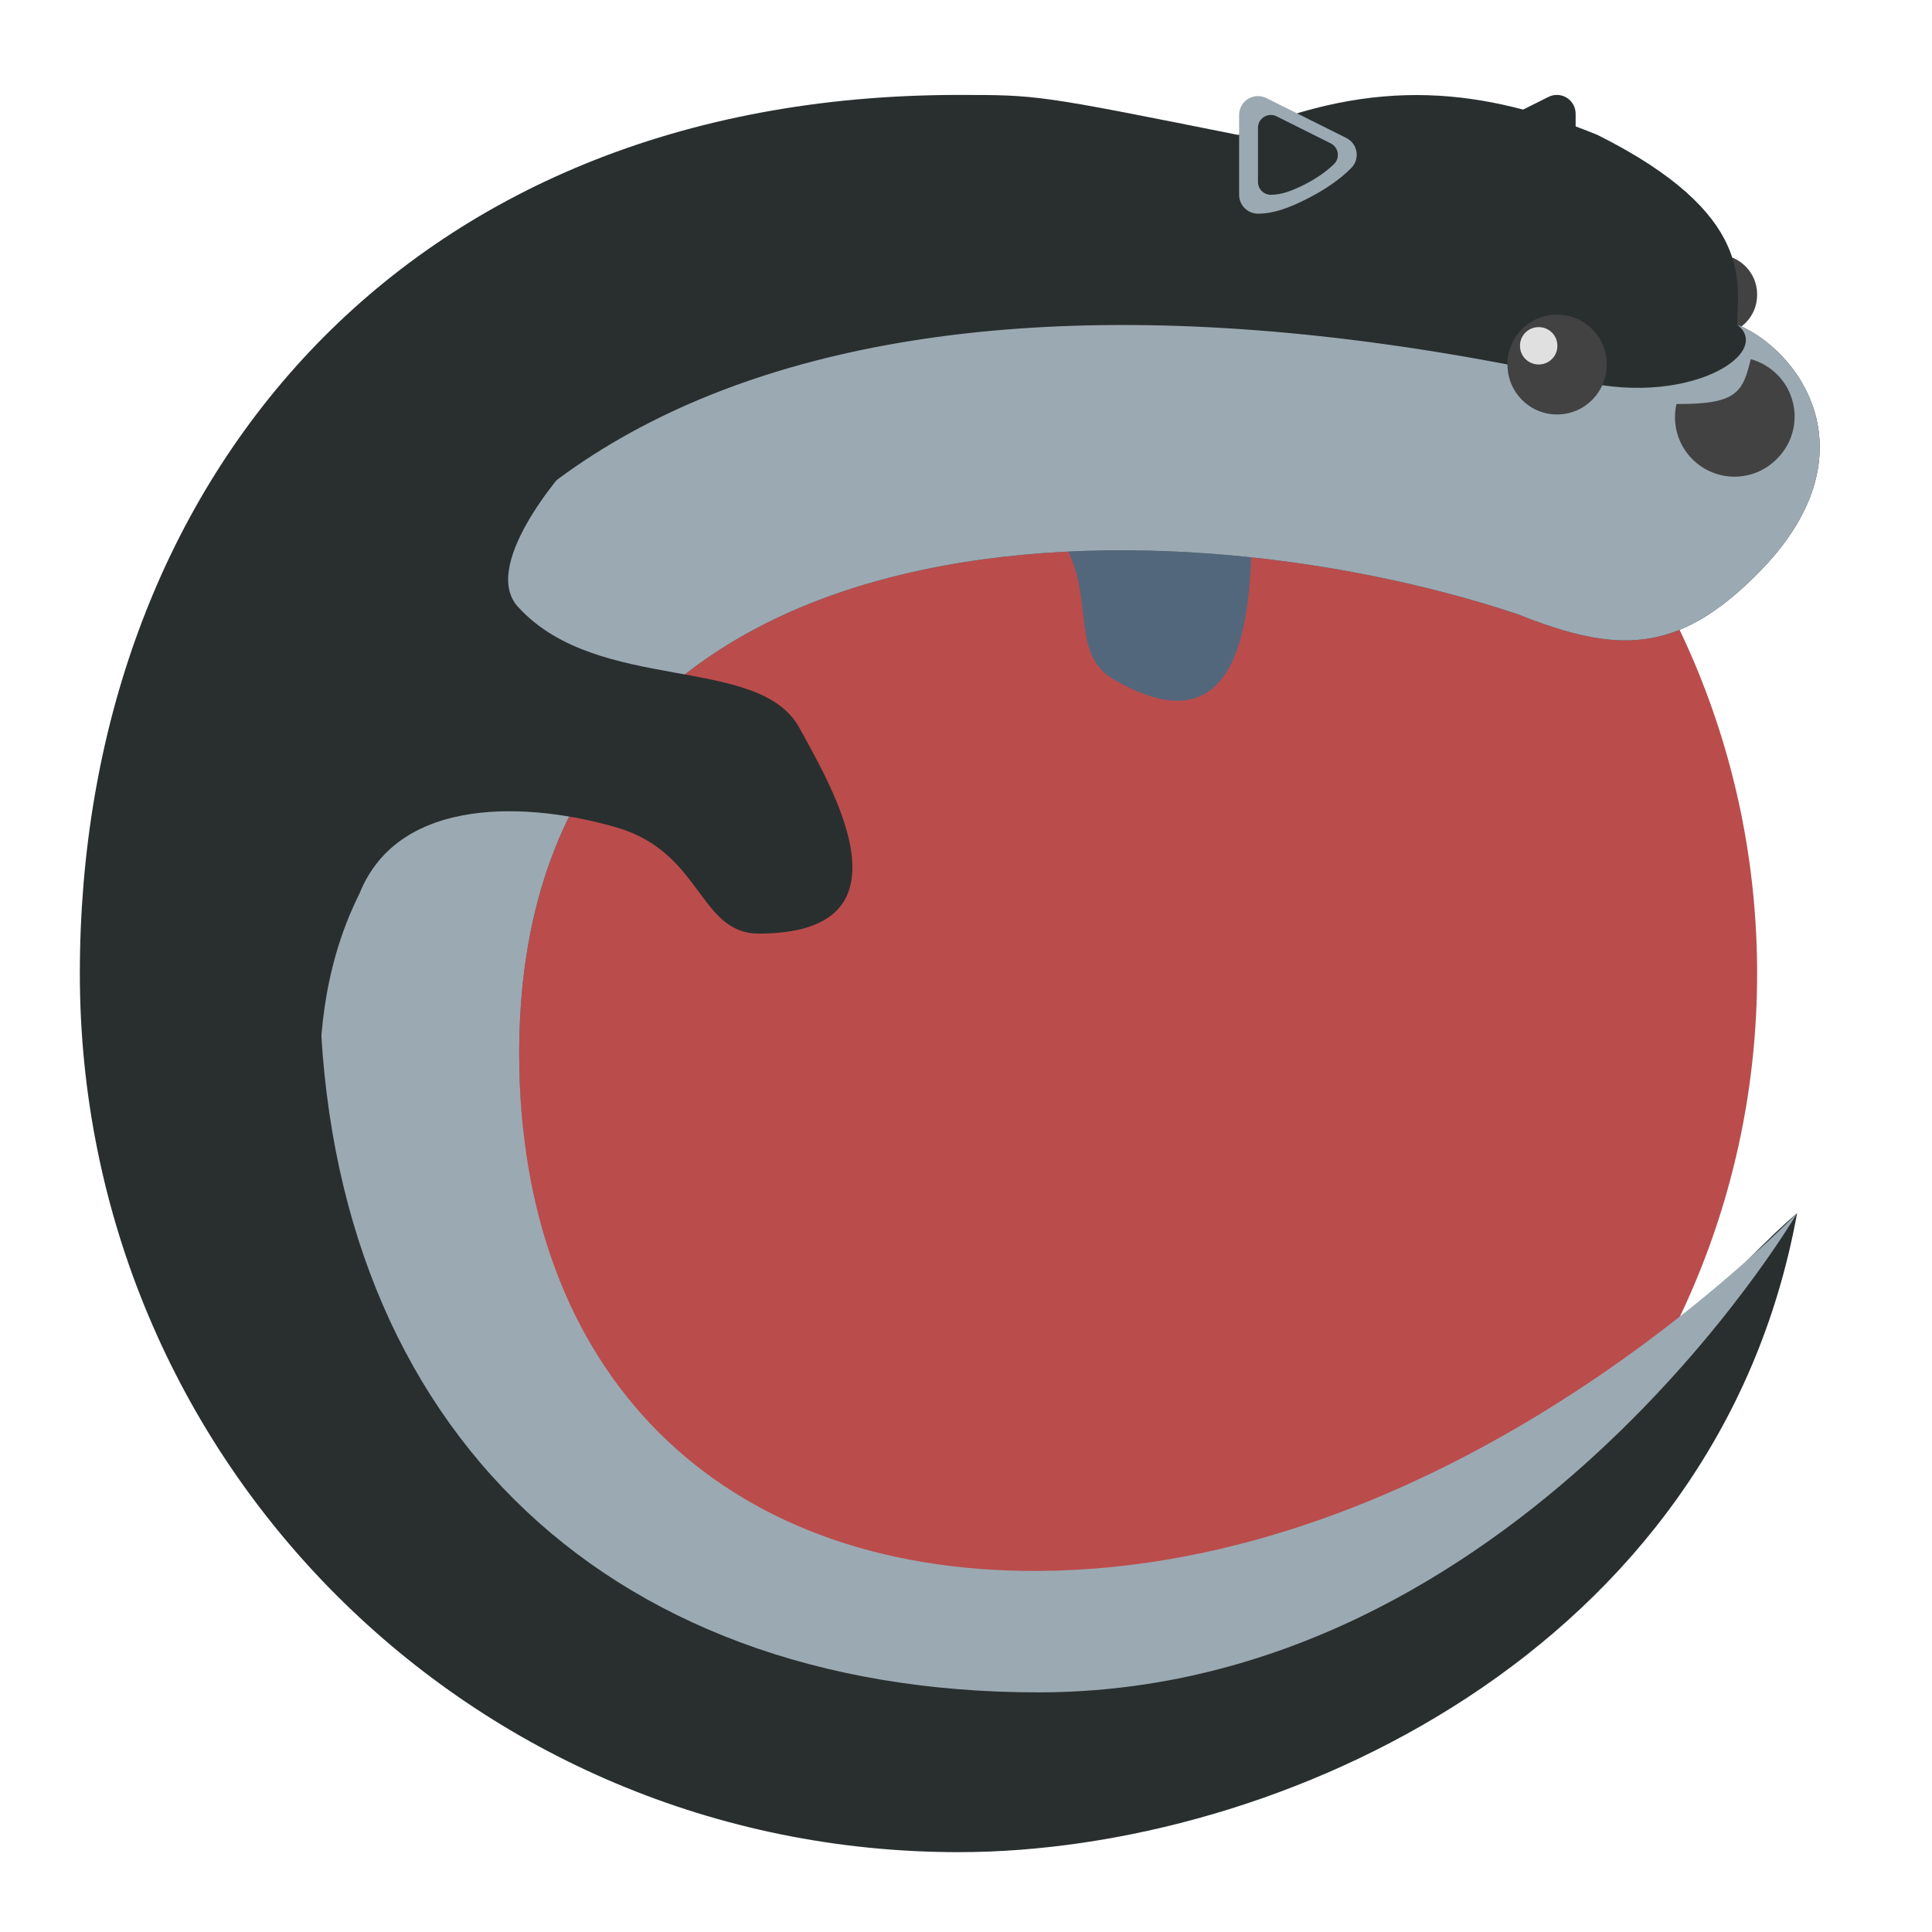
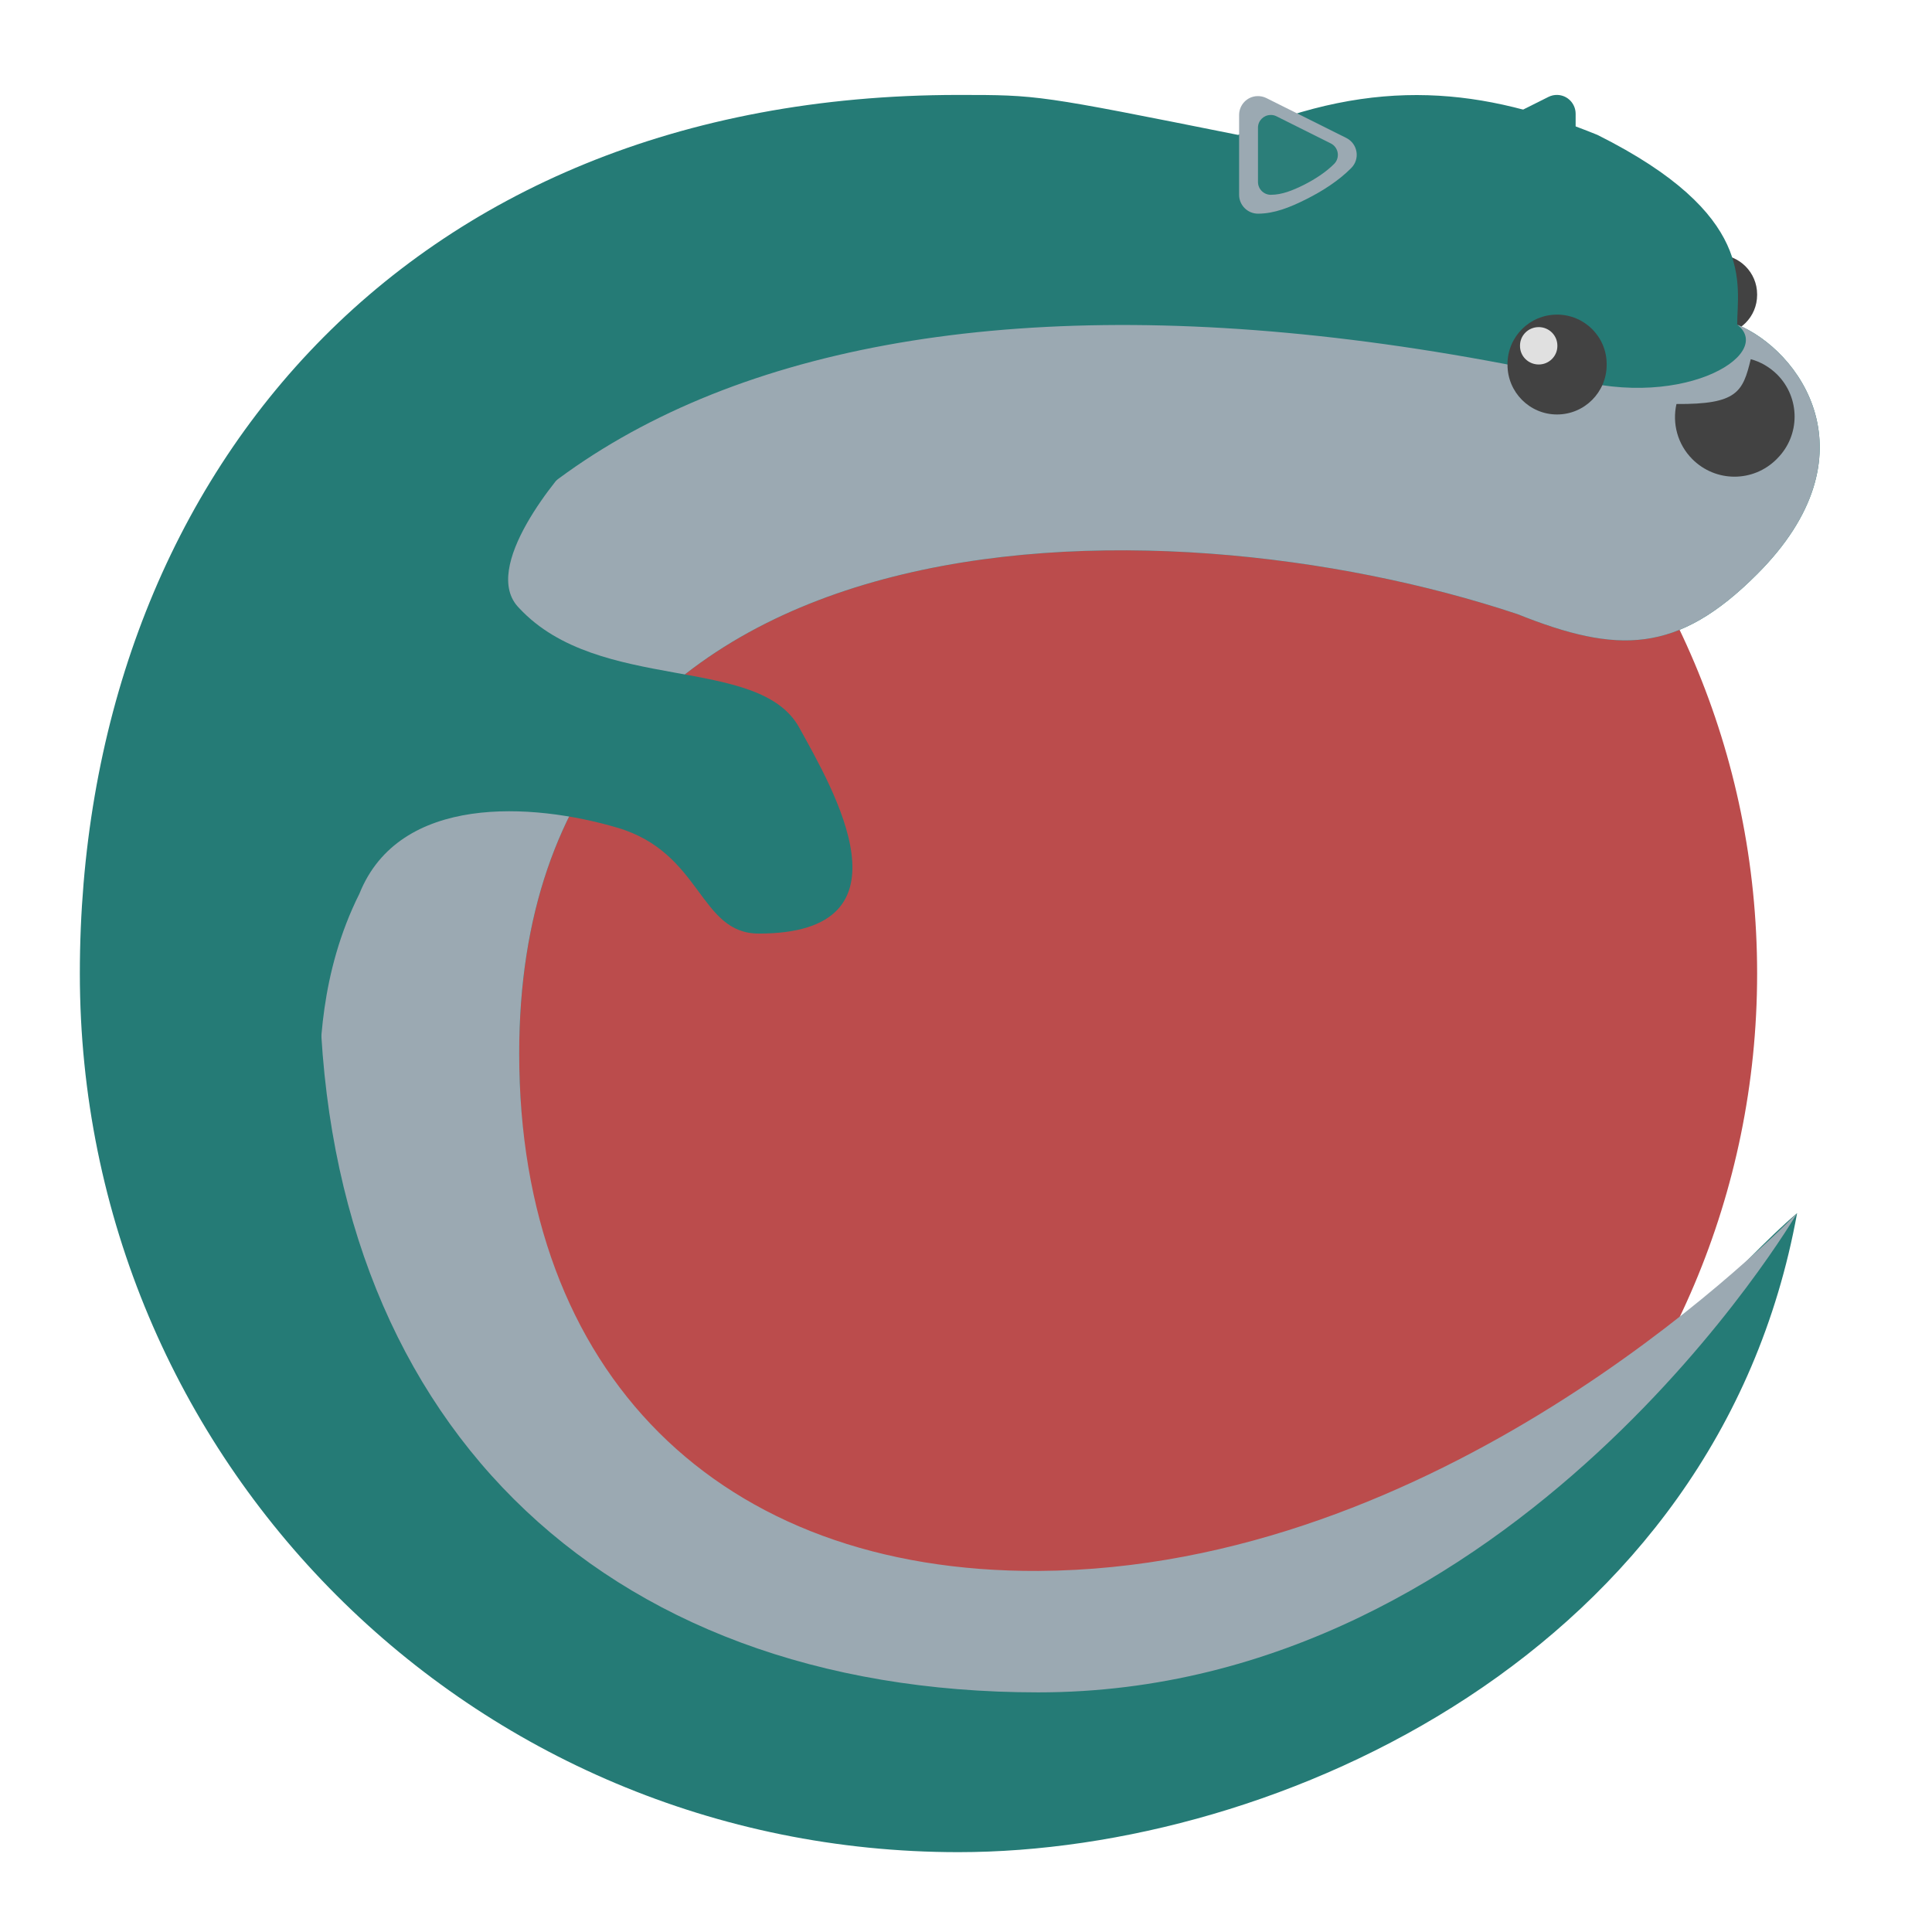
<svg xmlns="http://www.w3.org/2000/svg" width="64px" height="64px" viewBox="0 0 64 64" version="1.1" id="svg29">
  <defs id="defs33" />
  <g id="surface1">
-     <path style="stroke:none;fill-rule:nonzero;fill:#292f2f;fill-opacity:1" d="M 51.594 3.145 C 51.93 3.156 52.195 3.434 52.195 3.77 L 52.195 6.418 C 52.195 6.762 51.918 7.043 51.57 7.043 C 51.031 7.043 50.516 6.836 49.969 6.562 C 49.422 6.289 48.887 5.941 48.484 5.535 C 48.18 5.234 48.266 4.727 48.645 4.535 L 51.293 3.211 C 51.387 3.164 51.488 3.141 51.594 3.145 Z M 51.594 3.145 " id="path2" />
+     <path style="stroke:none;fill-rule:nonzero;fill:#257b76;fill-opacity:1" d="M 51.594 3.145 C 51.93 3.156 52.195 3.434 52.195 3.77 L 52.195 6.418 C 52.195 6.762 51.918 7.043 51.57 7.043 C 51.031 7.043 50.516 6.836 49.969 6.562 C 49.422 6.289 48.887 5.941 48.484 5.535 C 48.18 5.234 48.266 4.727 48.645 4.535 L 51.293 3.211 C 51.387 3.164 51.488 3.141 51.594 3.145 Z M 51.594 3.145 " id="path2" />
    <path style=" stroke:none;fill-rule:nonzero;fill:rgb(25.882%,25.882%,25.882%);fill-opacity:1;" d="M 56.895 8.438 C 57.621 8.438 58.207 9.027 58.207 9.75 L 58.207 9.77 C 58.207 10.496 57.621 11.082 56.895 11.082 C 56.168 11.082 55.582 10.496 55.582 9.77 L 55.582 9.75 C 55.582 9.027 56.168 8.438 56.895 8.438 Z M 56.895 8.438 " id="path4" />
    <path style=" stroke:none;fill-rule:nonzero;fill:rgb(61.961%,61.961%,61.961%);fill-opacity:1;" d="M 56.406 8.77 C 56.684 8.77 56.902 8.988 56.902 9.262 L 56.902 9.27 C 56.902 9.539 56.684 9.762 56.406 9.762 C 56.133 9.762 55.91 9.539 55.91 9.27 L 55.91 9.262 C 55.91 8.988 56.133 8.77 56.406 8.77 Z M 56.406 8.77 " id="path6" />
    <path style="stroke:none;fill-rule:nonzero;fill:#bb4c4c;fill-opacity:1" d="M 31.75 5.793 C 46.363 5.793 58.207 17.637 58.207 32.25 C 58.207 46.863 46.363 58.707 31.75 58.707 C 17.137 58.707 5.293 46.863 5.293 32.25 C 5.293 17.637 17.137 5.793 31.75 5.793 Z M 31.75 5.793 " id="path8" />
-     <path style="stroke:none;fill-rule:nonzero;fill:#52677c;fill-opacity:1" d="M 39.688 5.793 C 38.785 6.035 34.938 7.402 35.422 9.207 C 36.293 12.996 41.535 14.496 41.477 17.281 C 41.43 19.578 41.488 25.164 36.906 22.516 C 35.188 21.523 36.625 19.258 34.602 17.133 C 32.582 15.012 28.91 12.555 26.109 14.758 C 23.641 16.387 22.32 18.676 21.656 19.824 L 20.867 13.258 C 26.586 8.621 42.488 3.59 39.688 5.793 Z M 39.688 5.793 " id="path10" />
-     <path style="stroke:none;fill-rule:nonzero;fill:#292f2f;fill-opacity:1" d="M 31.75 3.145 C 13.23 3.145 2.645 16.125 2.645 32.25 C 2.645 48.375 15.625 61.355 31.75 61.355 C 42.332 61.355 56.887 54.738 59.531 40.188 C 55.676 43.438 48.816 53.656 34.266 53.625 C 21.988 53.598 17.199 44.156 17.199 34.895 C 17.199 16.375 38.363 16.375 50.27 20.344 C 53.578 21.668 55.562 21.668 58.207 19.02 C 62.176 15.051 59.586 11.582 57.547 10.754 C 57.547 9.43 58.207 7.113 52.918 4.469 C 49.184 2.949 45.641 2.484 41.012 4.469 C 34.395 3.145 34.395 3.145 31.75 3.145 Z M 31.75 3.145 " id="path12" />
+     <path style="stroke:none;fill-rule:nonzero;fill:#257b76;fill-opacity:1" d="M 31.75 3.145 C 13.23 3.145 2.645 16.125 2.645 32.25 C 2.645 48.375 15.625 61.355 31.75 61.355 C 42.332 61.355 56.887 54.738 59.531 40.188 C 55.676 43.438 48.816 53.656 34.266 53.625 C 21.988 53.598 17.199 44.156 17.199 34.895 C 17.199 16.375 38.363 16.375 50.27 20.344 C 53.578 21.668 55.562 21.668 58.207 19.02 C 62.176 15.051 59.586 11.582 57.547 10.754 C 57.547 9.43 58.207 7.113 52.918 4.469 C 49.184 2.949 45.641 2.484 41.012 4.469 C 34.395 3.145 34.395 3.145 31.75 3.145 Z M 31.75 3.145 " id="path12" />
    <path style="stroke:none;fill-rule:nonzero;fill:#9ba9b2;fill-opacity:1" d="M 10.582 32.25 C 10.582 46.953 19.844 56.062 34.395 56.062 C 50.27 56.062 59.531 40.188 59.531 40.188 C 58.207 41.512 47.625 51.969 34.398 52.039 C 23.812 52.094 17.199 45.48 17.199 34.895 C 17.199 16.375 38.363 16.375 50.27 20.344 C 53.578 21.668 55.562 21.668 58.207 19.02 C 62.176 15.051 59.586 11.582 57.547 10.754 C 58.844 11.754 55.562 13.73 51.594 12.406 C 26.457 7.113 11.125 14.867 10.582 32.25 Z M 10.582 32.25 " id="path14" />
    <path style=" stroke:none;fill-rule:nonzero;fill:rgb(25.882%,25.882%,25.882%);fill-opacity:1;" d="M 51.578 10.422 C 52.488 10.422 53.223 11.156 53.223 12.062 L 53.223 12.086 C 53.223 12.992 52.488 13.73 51.578 13.73 C 50.672 13.73 49.938 12.992 49.938 12.086 L 49.938 12.062 C 49.938 11.156 50.672 10.422 51.578 10.422 Z M 51.578 10.422 " id="path16" />
    <path style=" stroke:none;fill-rule:nonzero;fill:rgb(87.843%,87.843%,87.843%);fill-opacity:1;" d="M 50.973 10.836 C 51.312 10.836 51.59 11.109 51.59 11.449 L 51.59 11.461 C 51.59 11.801 51.312 12.074 50.973 12.074 C 50.629 12.074 50.352 11.801 50.352 11.461 L 50.352 11.449 C 50.352 11.109 50.629 10.836 50.973 10.836 Z M 50.973 10.836 " id="path18" />
    <path style="stroke:none;fill-rule:nonzero;fill:#9ba9b2;fill-opacity:1" d="M 41.648 3.184 C 41.312 3.195 41.047 3.473 41.047 3.809 L 41.047 6.453 C 41.047 6.797 41.328 7.078 41.672 7.078 C 42.211 7.078 42.73 6.871 43.273 6.598 C 43.82 6.324 44.355 5.977 44.758 5.57 C 45.062 5.27 44.98 4.762 44.598 4.57 L 41.953 3.25 C 41.859 3.203 41.754 3.18 41.648 3.184 Z M 41.648 3.184 " id="path20" />
    <path style=" stroke:none;fill-rule:nonzero;fill:rgb(25.882%,25.882%,25.882%);fill-opacity:1;" d="M 58.871 12.406 C 58.617 12.156 58.316 11.984 57.996 11.898 C 57.734 12.984 57.547 13.398 55.535 13.383 C 55.391 14.02 55.566 14.715 56.062 15.211 C 56.836 15.984 58.078 15.984 58.852 15.211 L 58.871 15.191 C 59.641 14.422 59.641 13.18 58.871 12.406 Z M 58.871 12.406 " id="path22" />
-     <path style="stroke:none;fill-rule:nonzero;fill:#292f2f;fill-opacity:1" d="M 42.082 3.809 C 41.852 3.816 41.672 4.004 41.672 4.23 L 41.672 6.027 C 41.672 6.262 41.863 6.453 42.098 6.453 C 42.461 6.453 42.812 6.312 43.184 6.129 C 43.555 5.941 43.918 5.707 44.195 5.43 C 44.398 5.227 44.344 4.879 44.082 4.75 L 42.285 3.852 C 42.223 3.82 42.152 3.805 42.082 3.809 Z M 42.082 3.809 " id="path24" />
-     <path style="stroke:none;fill-rule:nonzero;fill:#292f2f;fill-opacity:1" d="M 19.184 15.051 C 18.52 15.715 15.875 18.82 17.199 20.145 C 19.844 22.988 25.137 21.668 26.477 24.105 C 27.586 26.121 30.426 30.926 25.137 30.926 C 23.152 30.926 23.262 28.246 20.449 27.418 C 17.641 26.59 13.23 26.297 11.906 29.605 C 10.582 32.25 10.582 34.895 10.582 36.219 L 6.613 30.926 C 9.25 24.051 20.504 11.746 19.184 15.051 Z M 19.184 15.051 " id="path26" />
+     <path style="stroke:none;fill-rule:nonzero;fill:#257b76;fill-opacity:0.941" d="M 42.082 3.809 C 41.852 3.816 41.672 4.004 41.672 4.23 L 41.672 6.027 C 41.672 6.262 41.863 6.453 42.098 6.453 C 42.461 6.453 42.812 6.312 43.184 6.129 C 43.555 5.941 43.918 5.707 44.195 5.43 C 44.398 5.227 44.344 4.879 44.082 4.75 L 42.285 3.852 C 42.223 3.82 42.152 3.805 42.082 3.809 Z M 42.082 3.809 " id="path24" />
+     <path style="stroke:none;fill-rule:nonzero;fill:#257b76;fill-opacity:1" d="M 19.184 15.051 C 18.52 15.715 15.875 18.82 17.199 20.145 C 19.844 22.988 25.137 21.668 26.477 24.105 C 27.586 26.121 30.426 30.926 25.137 30.926 C 23.152 30.926 23.262 28.246 20.449 27.418 C 17.641 26.59 13.23 26.297 11.906 29.605 C 10.582 32.25 10.582 34.895 10.582 36.219 L 6.613 30.926 C 9.25 24.051 20.504 11.746 19.184 15.051 Z M 19.184 15.051 " id="path26" />
  </g>
</svg>
